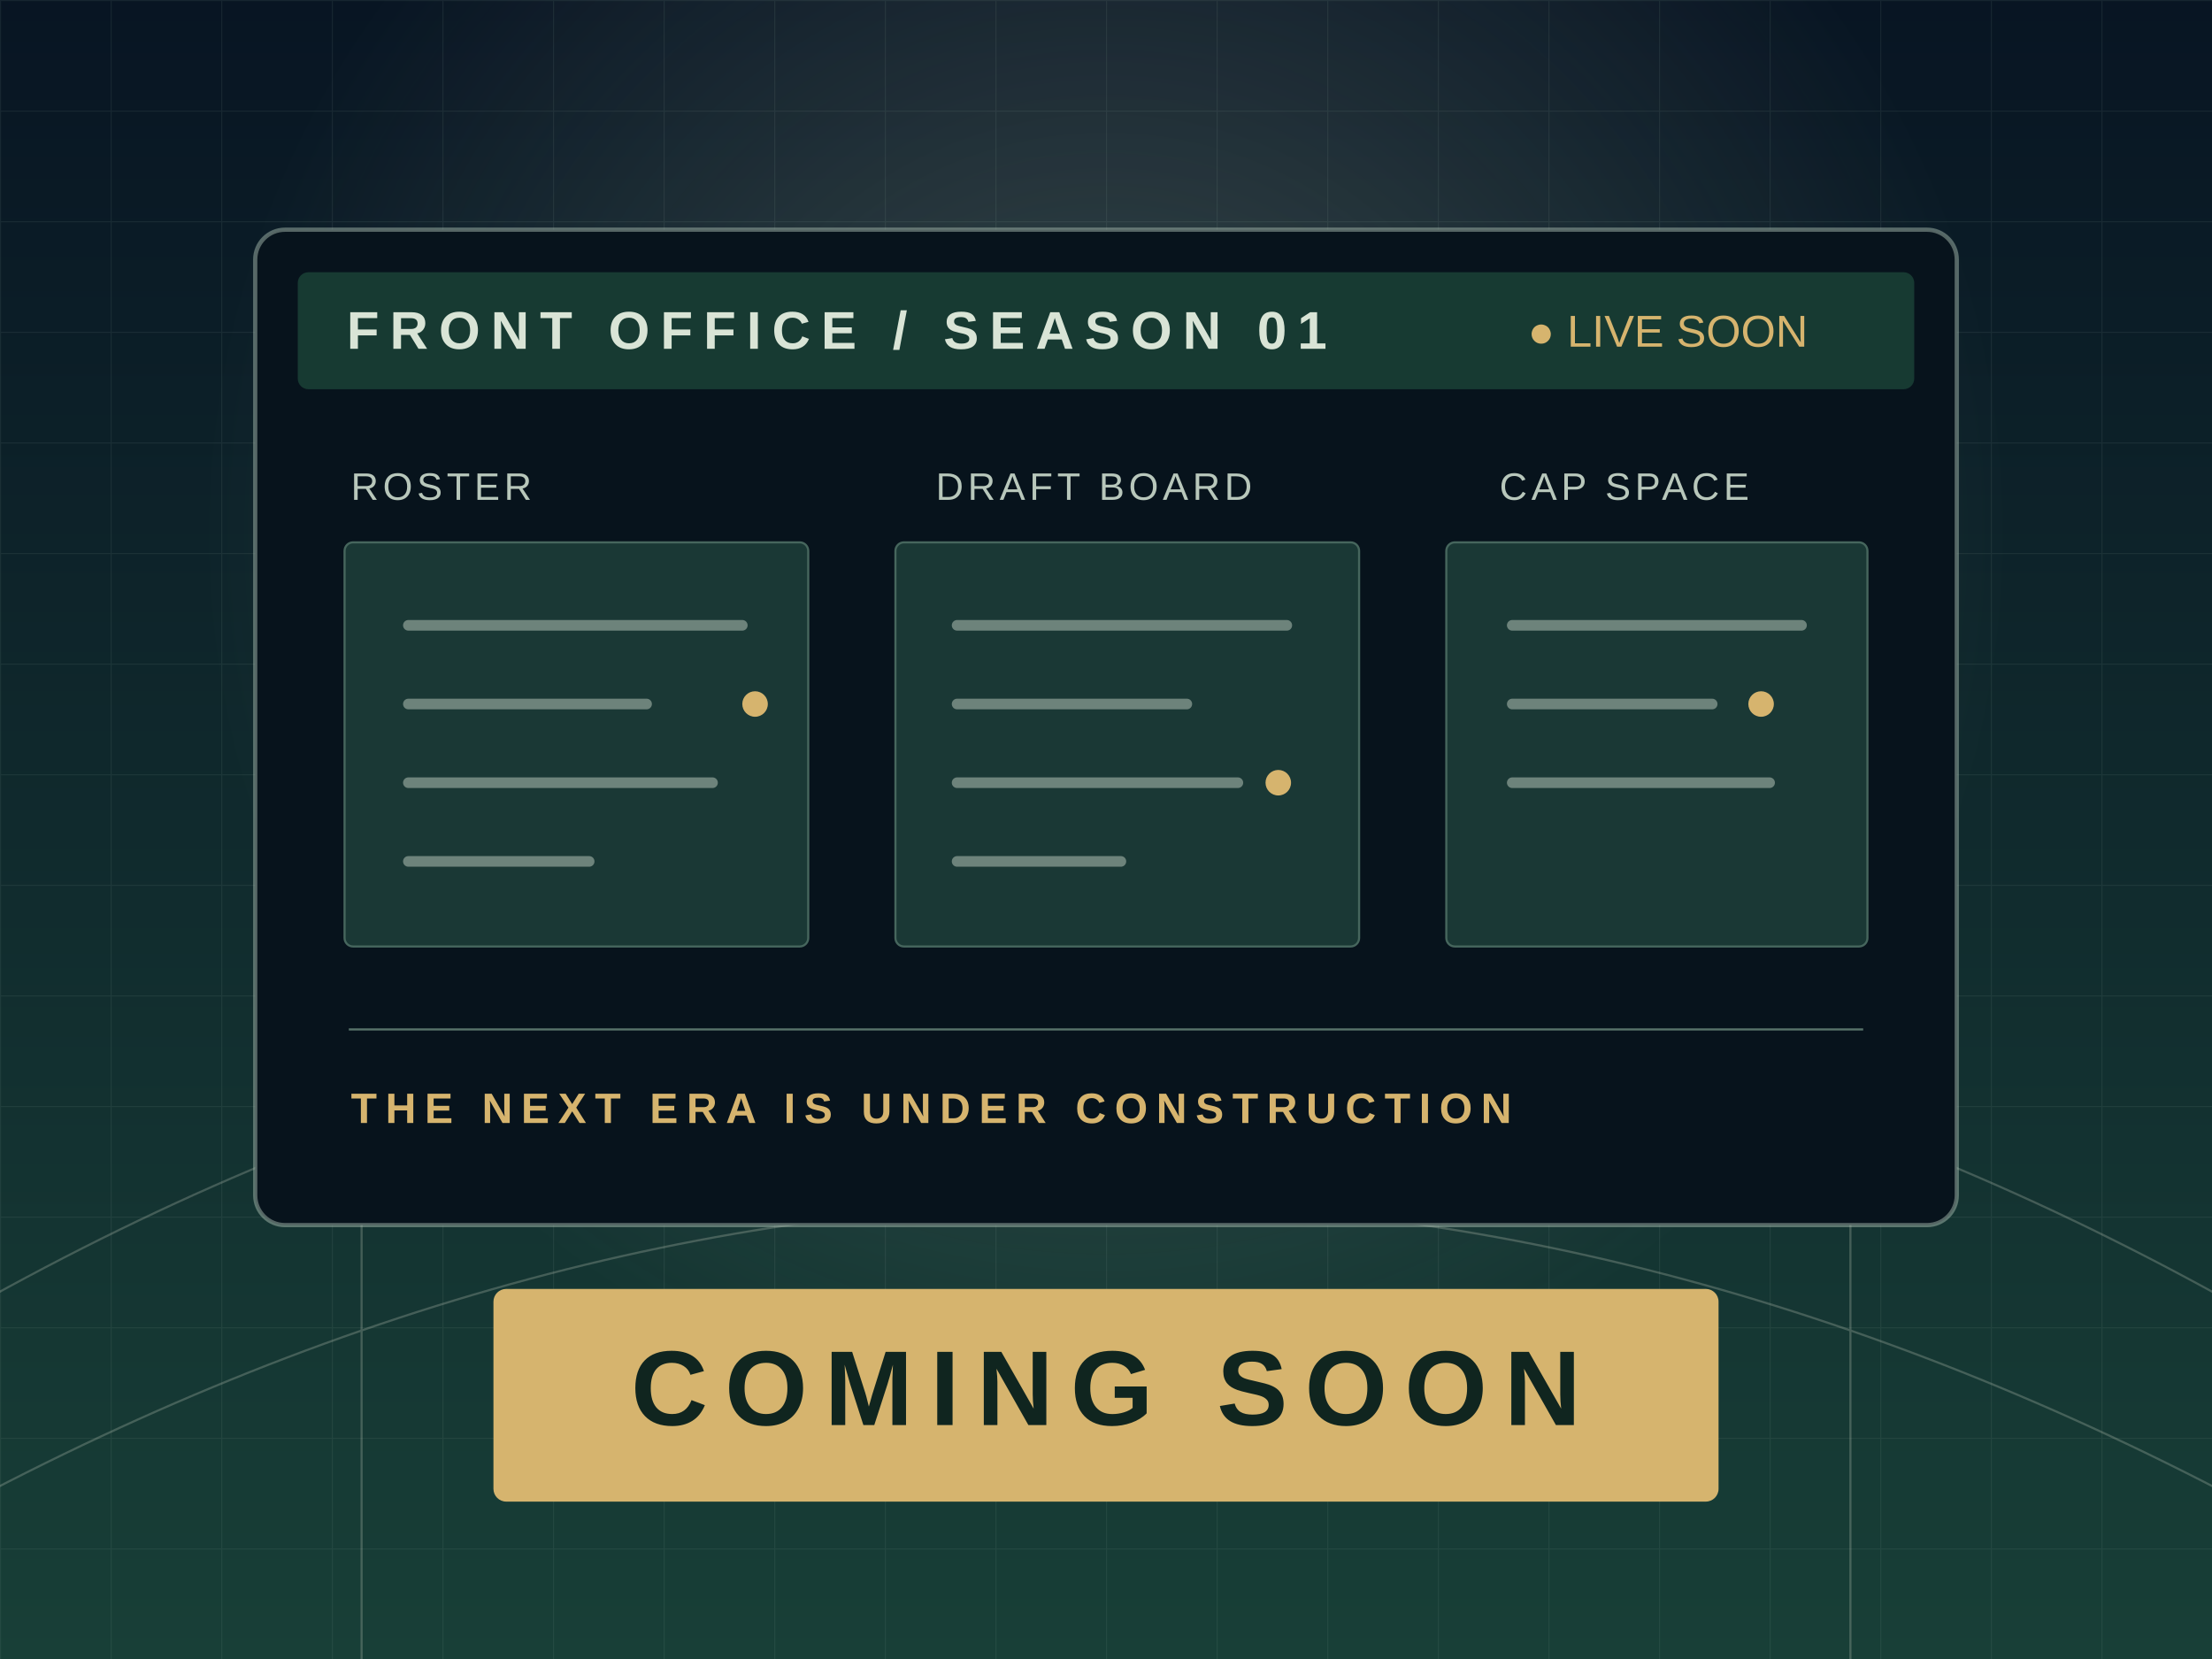
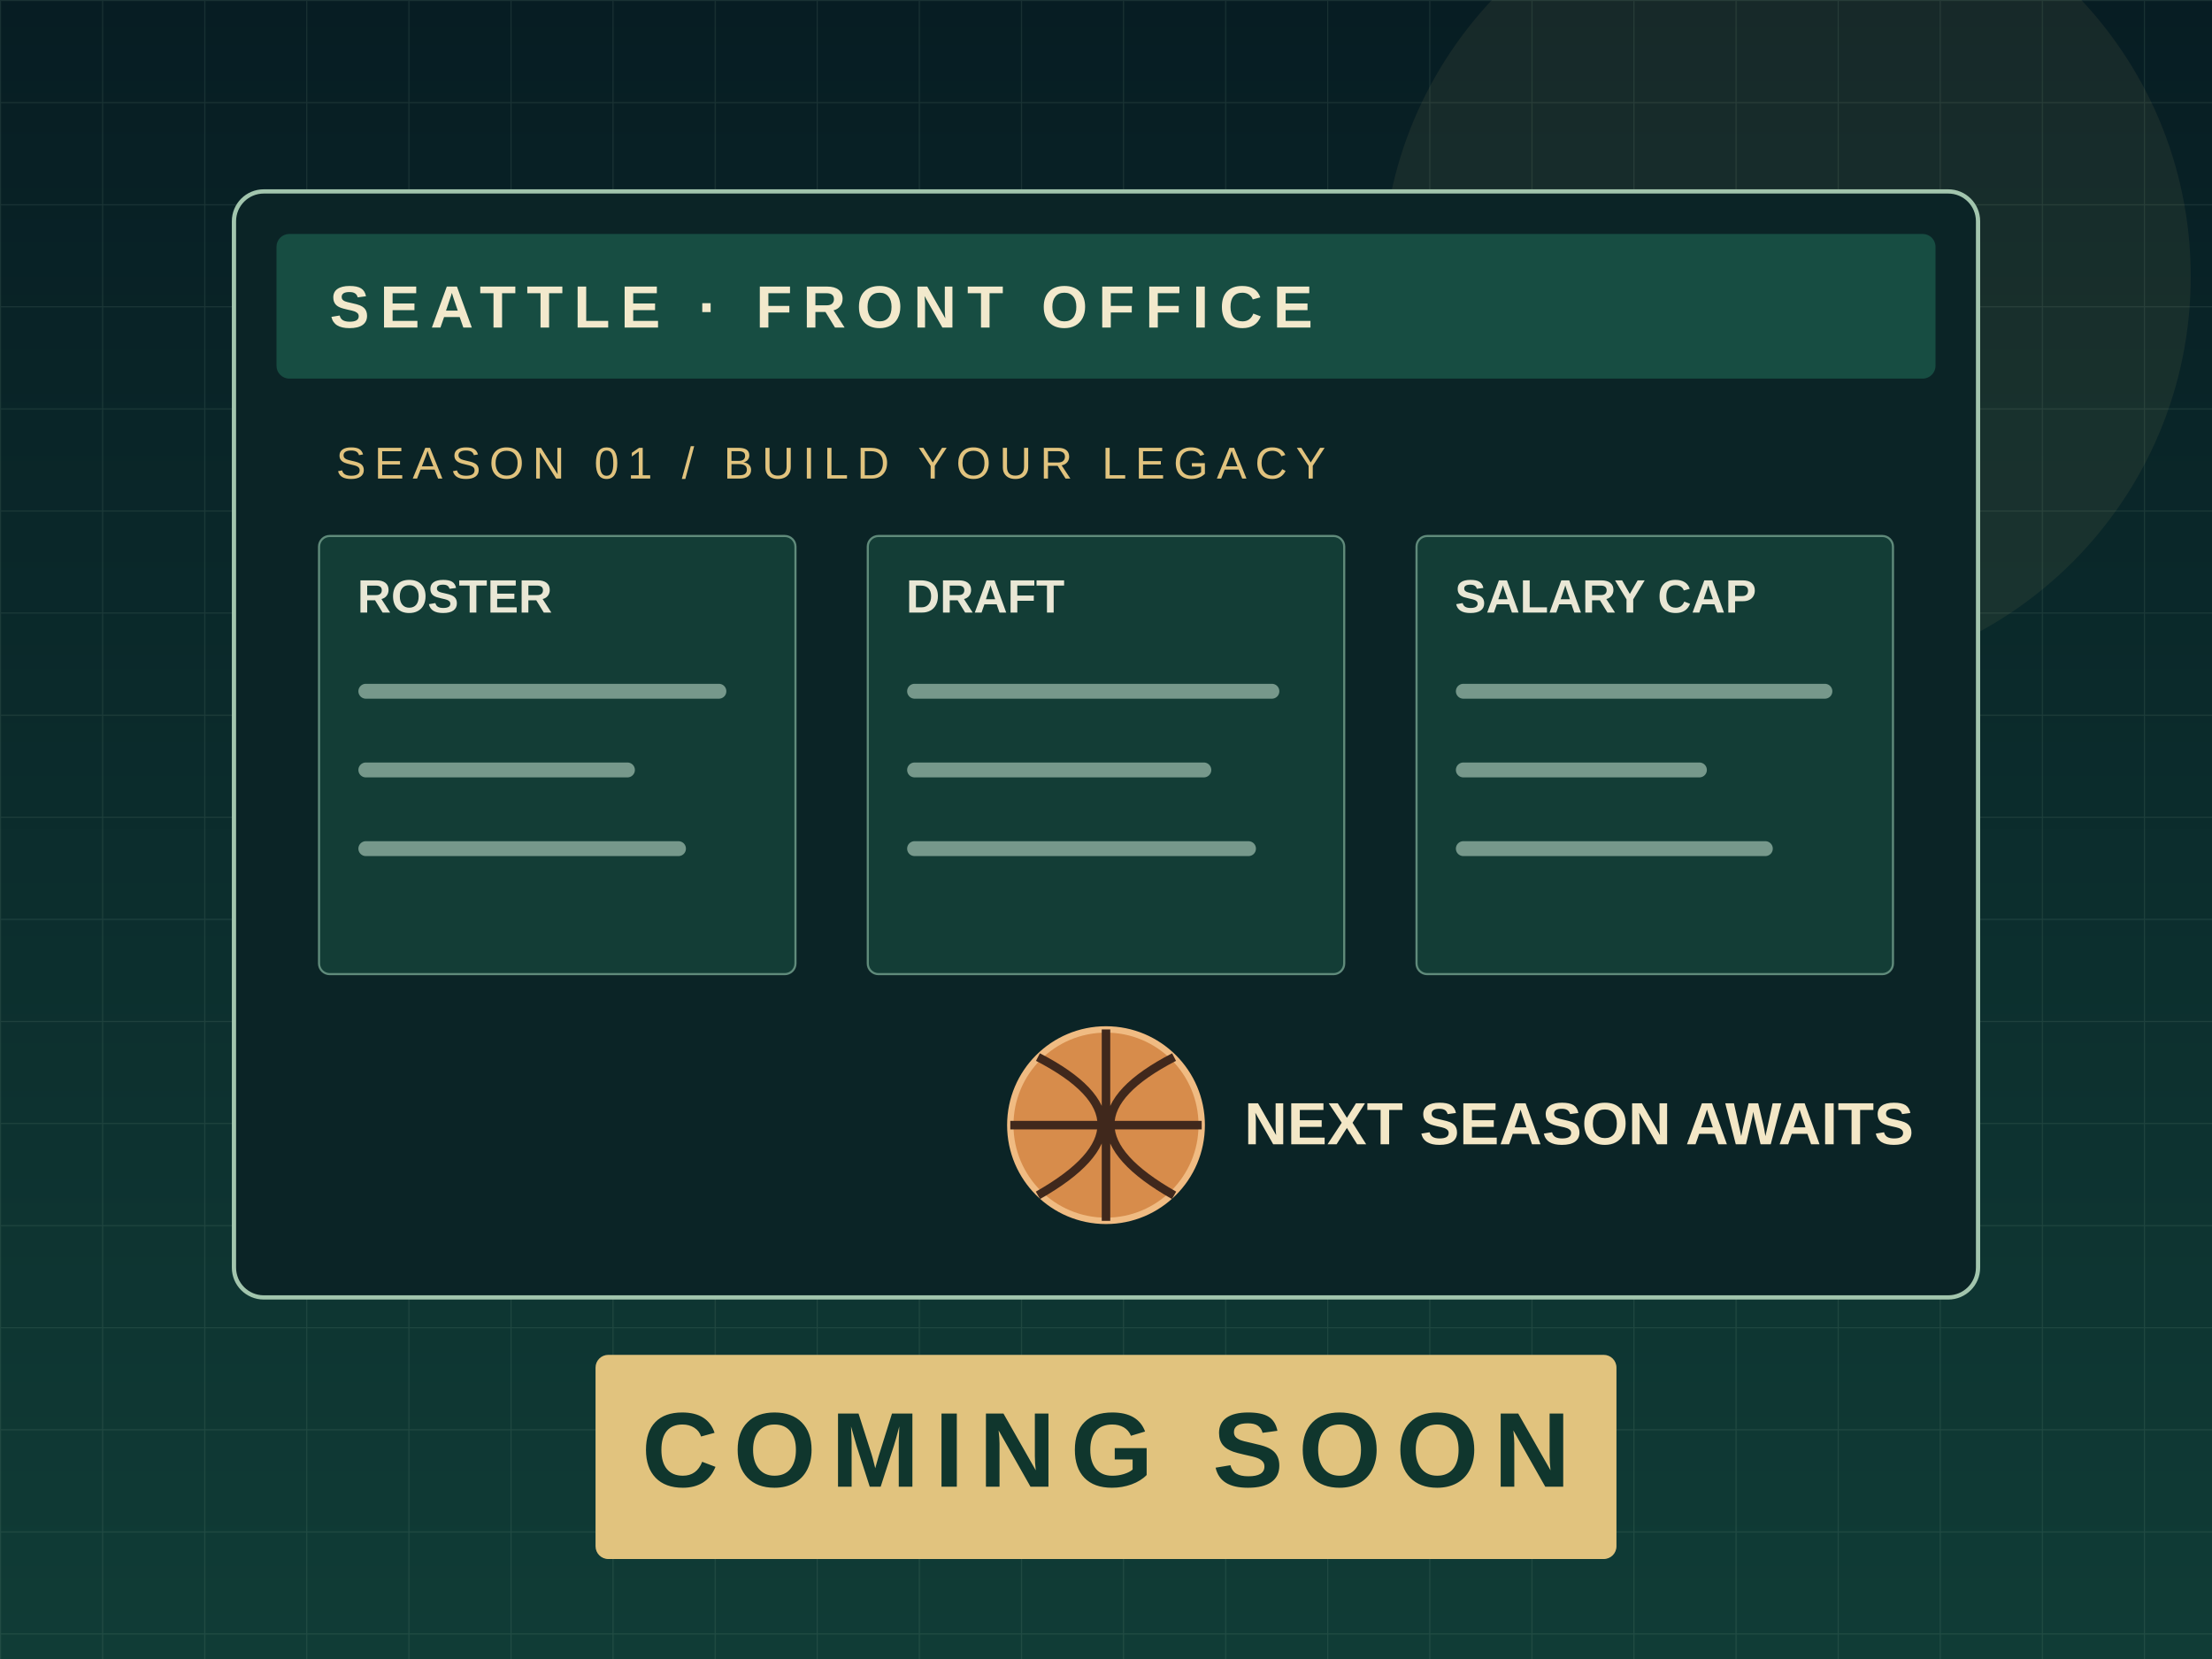
- <svg xmlns="http://www.w3.org/2000/svg" viewBox="0 0 1040 780" role="img" aria-label="Dynasty Mode coming soon: an NBA front office draft room">
+ <svg xmlns="http://www.w3.org/2000/svg" viewBox="0 0 1040 780">
  <defs>
-     <linearGradient id="bg" x2="0" y2="1">
-       <stop stop-color="#081523" />
-       <stop offset="1" stop-color="#183f37" />
+     <linearGradient id="night" x2="0" y2="1">
+       <stop stop-color="#071d23" />
+       <stop offset="1" stop-color="#103c36" />
    </linearGradient>
-     <radialGradient id="light">
-       <stop stop-color="#c6d5be" stop-opacity=".24" />
-       <stop offset="1" stop-color="#c6d5be" stop-opacity="0" />
-     </radialGradient>
-     <pattern id="grid" width="52" height="52" patternUnits="userSpaceOnUse">
-       <path d="M52 0H0V52" fill="none" stroke="#8aab9c" stroke-opacity=".11" />
+     <pattern id="mesh" width="48" height="48" patternUnits="userSpaceOnUse">
+       <path d="M48 0H0V48" fill="none" stroke="#a2c5ad" stroke-opacity=".12" />
    </pattern>
  </defs>
-   <rect width="1040" height="780" fill="url(#bg)" />
-   <rect width="1040" height="780" fill="url(#grid)" />
-   <circle cx="520" cy="250" r="430" fill="url(#light)" />
-   <g fill="none" stroke="#d3d9c8" opacity=".25">
-     <path d="M-40 630Q520 300 1080 630" />
-     <path d="M-40 720Q520 410 1080 720" />
-     <path d="M170 780V565M870 780V565" />
+   <rect width="1040" height="780" fill="url(#night)" />
+   <rect width="1040" height="780" fill="url(#mesh)" />
+   <circle cx="840" cy="130" r="190" fill="#f3cd77" opacity=".07" />
+   <g transform="translate(110 90)">
+     <rect width="820" height="520" rx="14" fill="#0b2426" stroke="#a2c5ad" stroke-width="2" />
+     <rect x="20" y="20" width="780" height="68" rx="6" fill="#174d42" />
+     <text x="45" y="64" font-family="Arial,sans-serif" font-size="28" font-weight="bold" letter-spacing="5" fill="#f2e9cc">SEATTLE · FRONT OFFICE</text>
+     <text x="48" y="135" font-family="Arial,sans-serif" font-size="21" letter-spacing="4" fill="#e1c37e">SEASON 01 / BUILD YOUR LEGACY</text>
+     <g stroke="#608b7b" fill="#133d36">
+       <rect x="40" y="162" width="224" height="206" rx="5" />
+       <rect x="298" y="162" width="224" height="206" rx="5" />
+       <rect x="556" y="162" width="224" height="206" rx="5" />
+     </g>
+     <g font-family="Arial,sans-serif" font-size="22" font-weight="bold" fill="#e9e7d5">
+       <text x="58" y="198">ROSTER</text>
+       <text x="316" y="198">DRAFT</text>
+       <text x="574" y="198">SALARY CAP</text>
+     </g>
+     <g stroke="#8eafa0" stroke-width="7" stroke-linecap="round" opacity=".8">
+       <path d="M62 235h166M62 272h123M62 309h147M320 235h168M320 272h136M320 309h157M578 235h170M578 272h111M578 309h142" />
+     </g>
+     <circle cx="410" cy="439" r="45" fill="#d78c4b" stroke="#f0bb82" stroke-width="3" />
+     <path d="M365 439h90M410 394v90M378 407q60 31 0 65M442 407q-60 31 0 65" fill="none" stroke="#40281c" stroke-width="4" />
+     <text x="475" y="448" font-family="Arial,sans-serif" font-size="28" font-weight="bold" fill="#f3e7c6">NEXT SEASON AWAITS</text>
  </g>
-   <g transform="translate(120 108)">
-     <rect width="800" height="468" rx="14" fill="#07131c" stroke="#a4b9ac" stroke-opacity=".5" stroke-width="2" />
-     <rect x="20" y="20" width="760" height="55" rx="5" fill="#173a32" />
-     <text x="43" y="56" fill="#d9e4d6" font-family="Arial,sans-serif" font-weight="bold" font-size="25" letter-spacing="5">FRONT OFFICE / SEASON 01</text>
-     <text x="730" y="55" text-anchor="end" fill="#d6b46e" font-family="Arial,sans-serif" font-size="21">● LIVE SOON</text>
-     <g font-family="Arial,sans-serif" fill="#b8c7bb" font-size="18" letter-spacing="2">
-       <text x="45" y="127">ROSTER</text>
-       <text x="320" y="127">DRAFT BOARD</text>
-       <text x="585" y="127">CAP SPACE</text>
-     </g>
-     <g fill="#1a3835" stroke="#46665d">
-       <rect x="42" y="147" width="218" height="190" rx="4" />
-       <rect x="301" y="147" width="218" height="190" rx="4" />
-       <rect x="560" y="147" width="198" height="190" rx="4" />
-     </g>
-     <g stroke="#d4dfd1" stroke-opacity=".45" stroke-width="5" stroke-linecap="round">
-       <path d="M72 186h157M72 223h112M72 260h143M72 297h85" />
-       <path d="M330 186h155M330 223h108M330 260h132M330 297h77" />
-       <path d="M591 186h136M591 223h94M591 260h121" />
-     </g>
-     <g fill="#d6b46e">
-       <circle cx="235" cy="223" r="6" />
-       <circle cx="481" cy="260" r="6" />
-       <circle cx="708" cy="223" r="6" />
-     </g>
-     <path d="M44 376H756" stroke="#58736a" />
-     <text x="45" y="420" fill="#d6b46e" font-family="Arial,sans-serif" font-size="20" font-weight="bold" letter-spacing="4">THE NEXT ERA IS UNDER CONSTRUCTION</text>
-   </g>
-   <rect x="232" y="606" width="576" height="100" rx="6" fill="#d6b46e" />
-   <text x="520" y="670" fill="#10251f" font-family="Arial,sans-serif" font-weight="bold" font-size="50" text-anchor="middle" letter-spacing="8">COMING SOON</text>
+   <rect x="280" y="637" width="480" height="96" rx="6" fill="#e1c37e" />
+   <text x="520" y="699" text-anchor="middle" font-family="Arial,sans-serif" font-weight="bold" font-size="50" letter-spacing="7" fill="#10362d">COMING SOON</text>
</svg>
